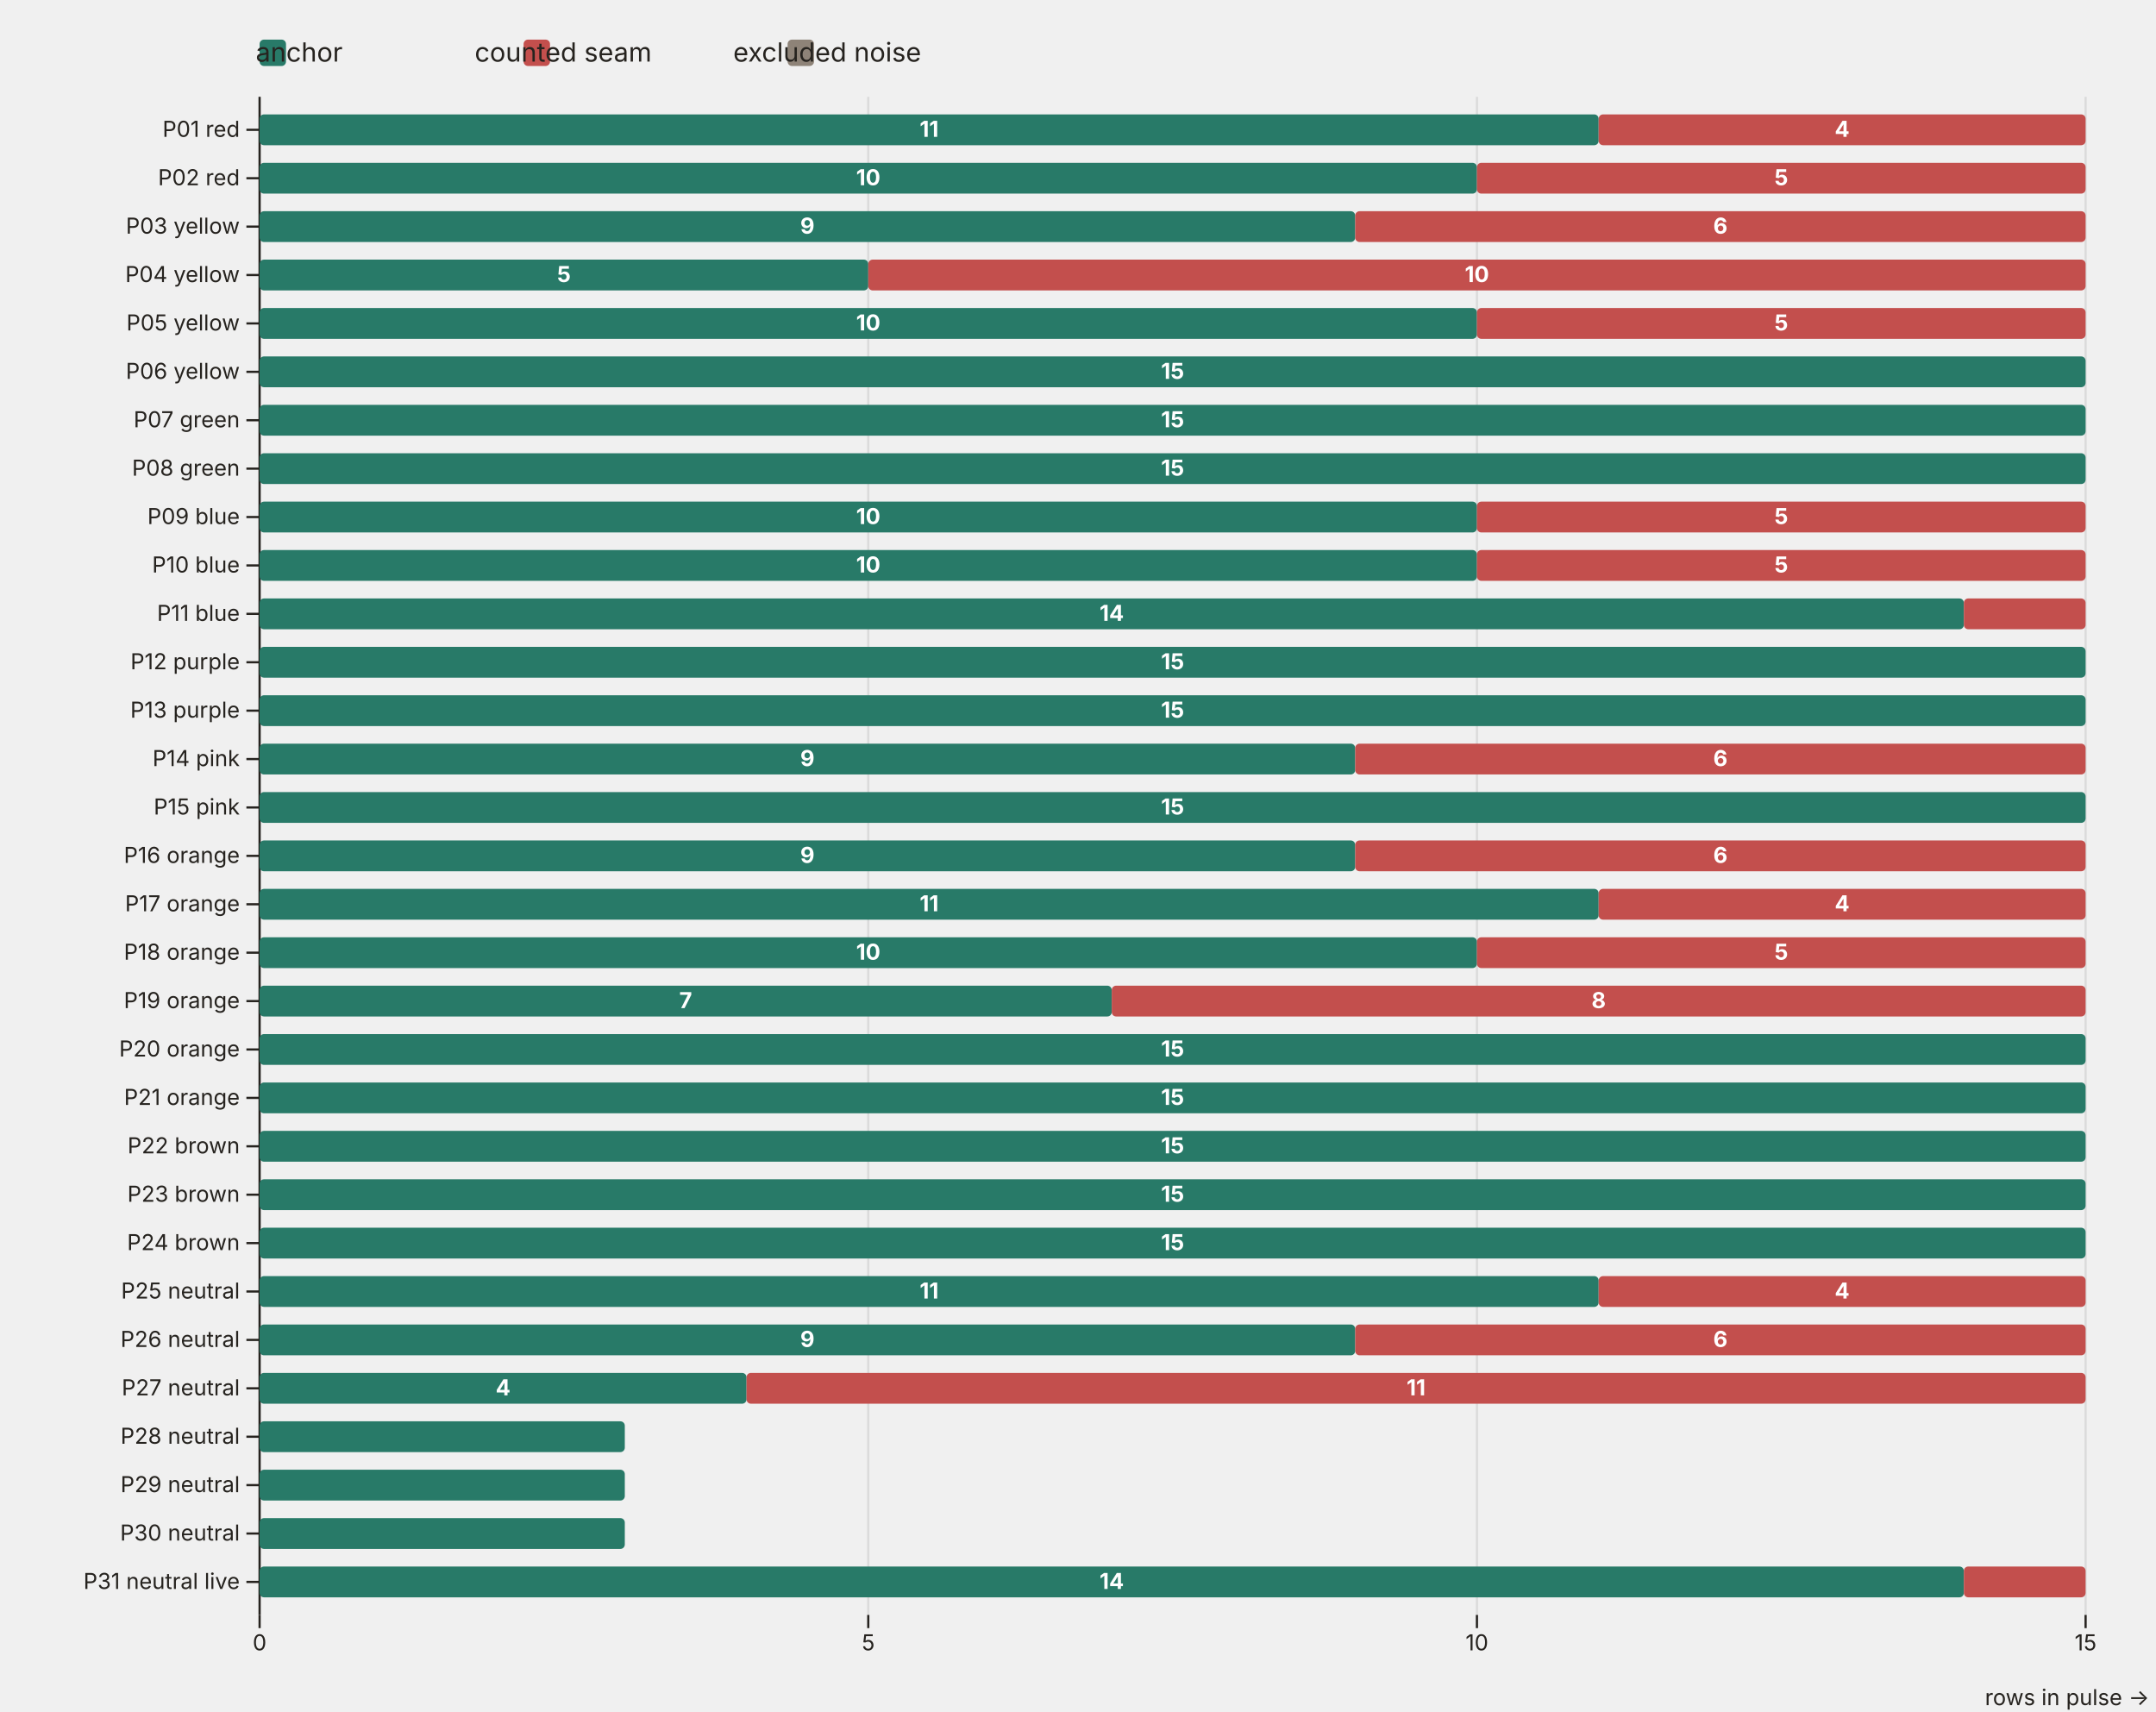
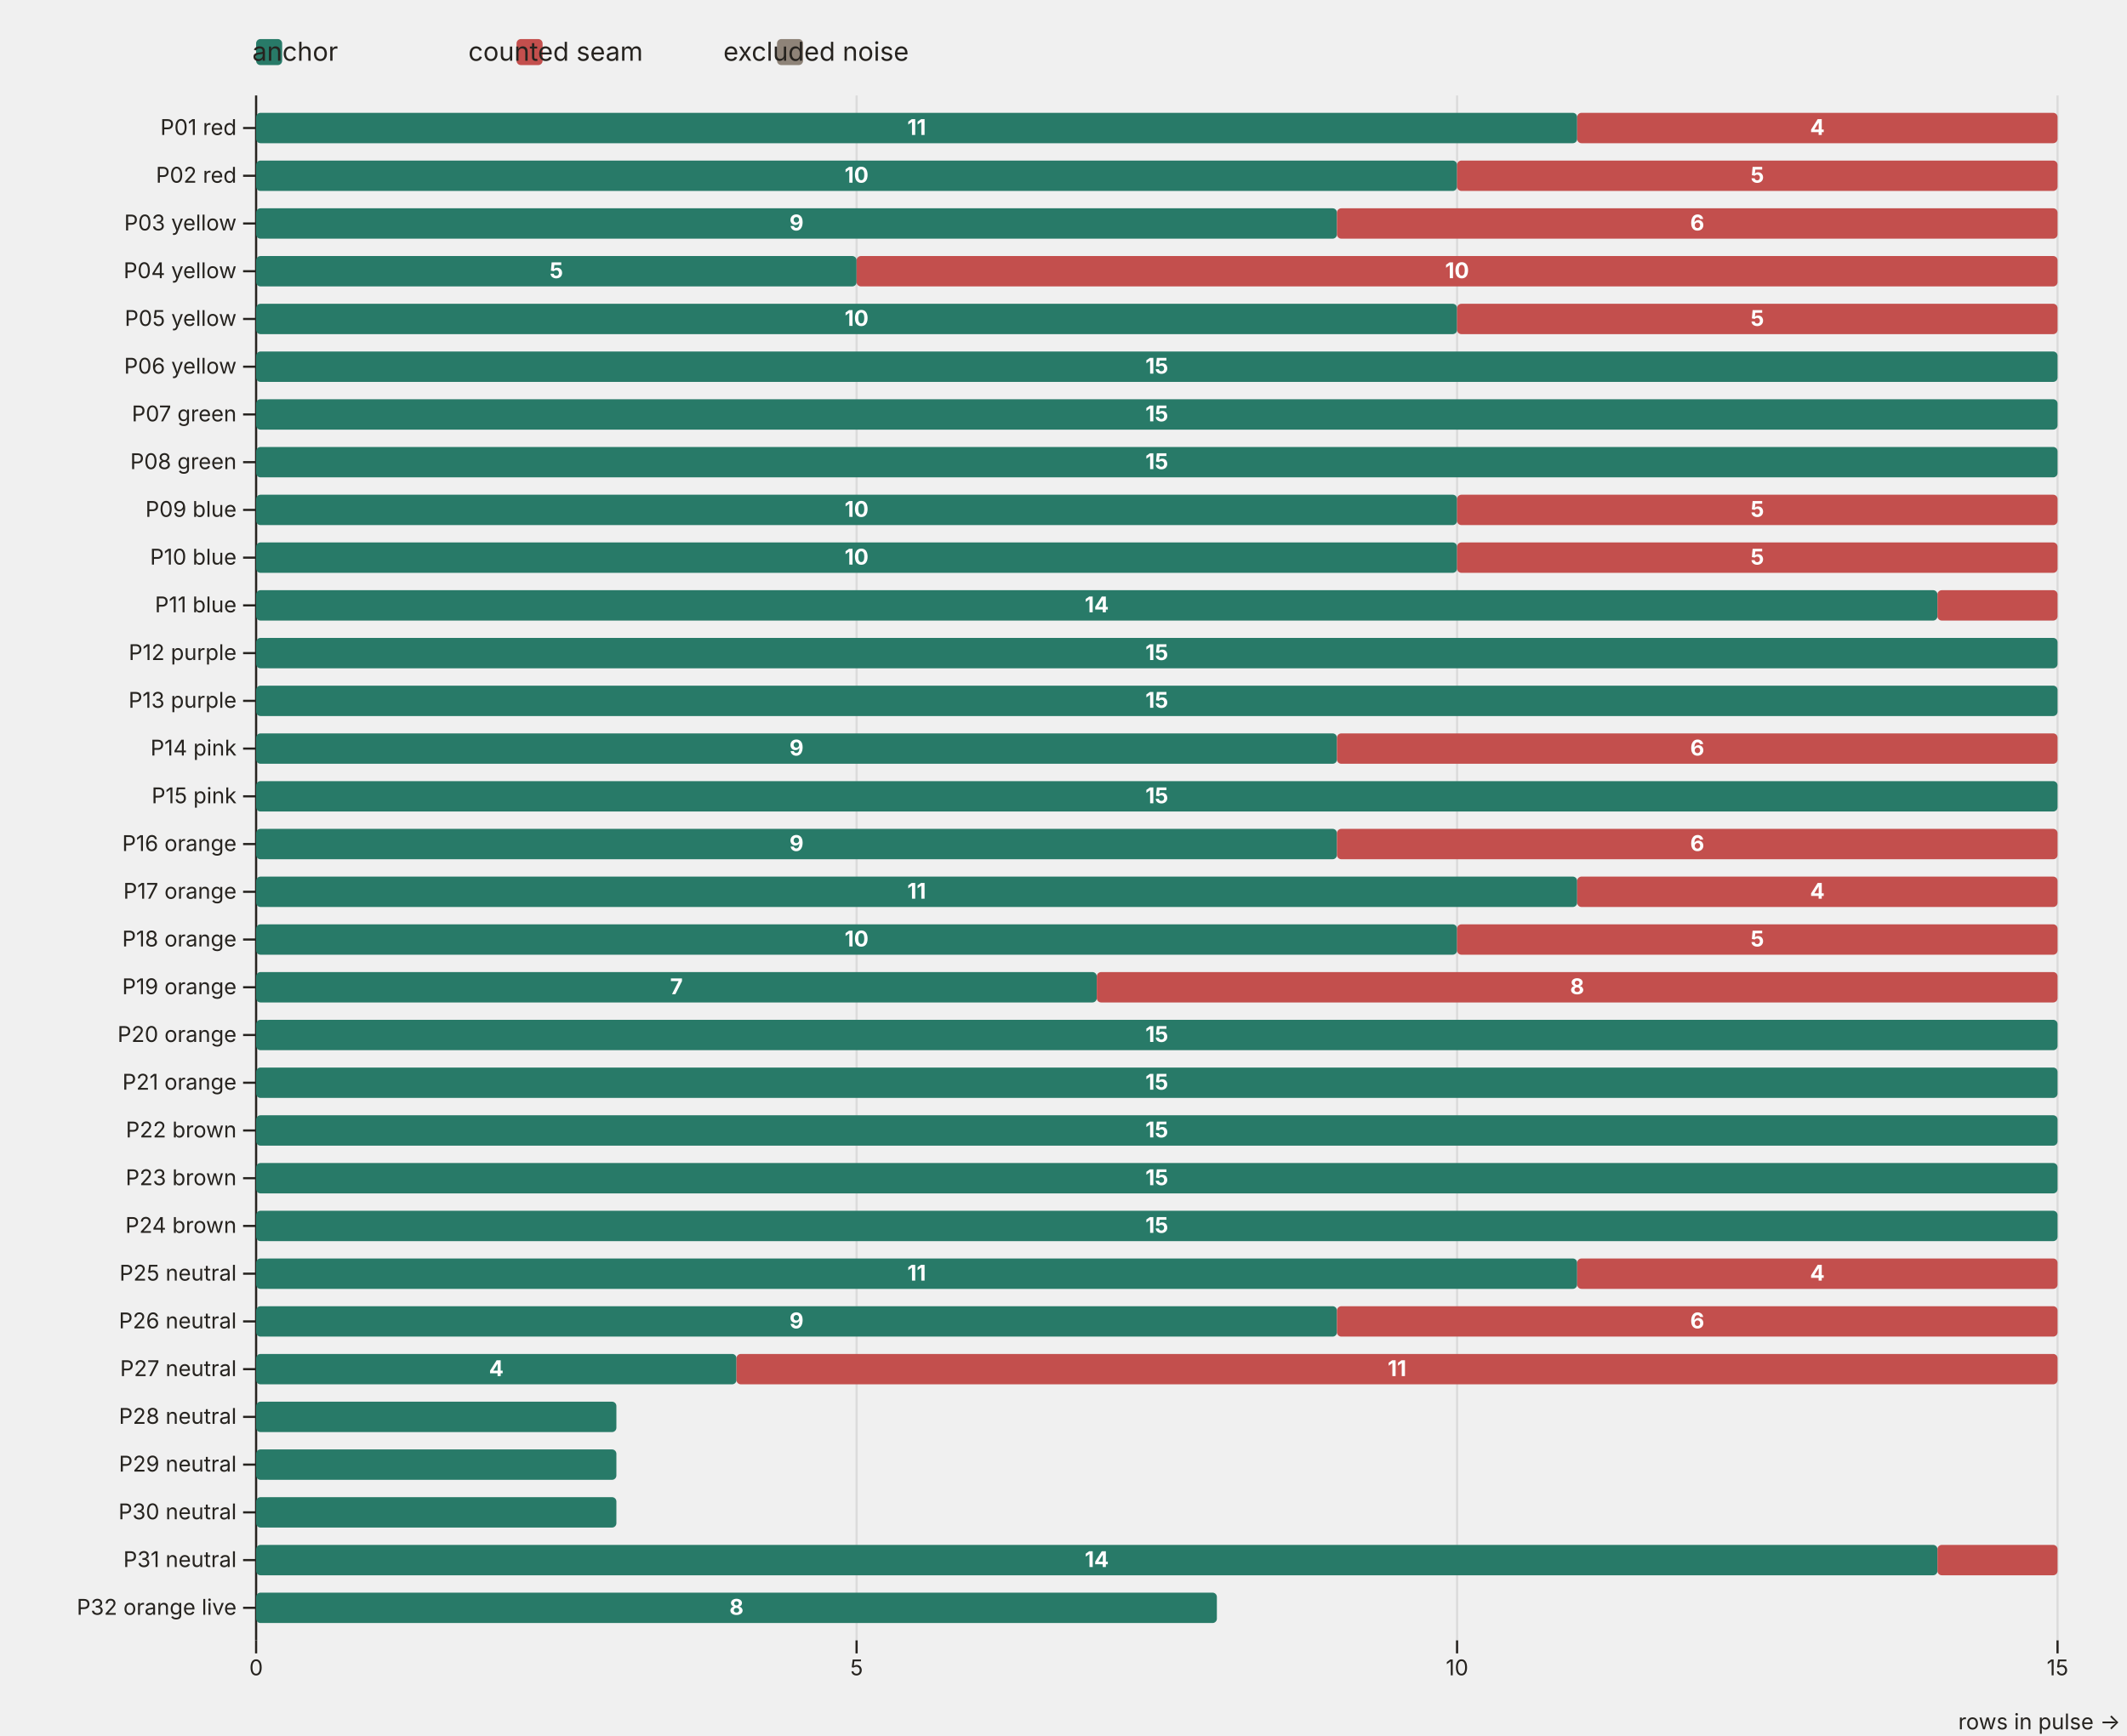
- <svg xmlns="http://www.w3.org/2000/svg" class="huey-eval-pulse-stack" fill="currentColor" font-family="system-ui, sans-serif" font-size="10" text-anchor="middle" width="980" height="778" viewBox="0 0 980 778" style="background: rgb(246, 245, 242); color: rgb(38, 35, 31); font-family: Inter, Arial, sans-serif;" role="img" aria-labelledby="title desc">
+ <svg xmlns="http://www.w3.org/2000/svg" class="huey-eval-pulse-stack" fill="currentColor" font-family="system-ui, sans-serif" font-size="10" text-anchor="middle" width="980" height="800" viewBox="0 0 980 800" style="background: rgb(246, 245, 242); color: rgb(38, 35, 31); font-family: Inter, Arial, sans-serif;" role="img" aria-labelledby="title desc">
  <style>:where(.huey-eval-pulse-stack) {
  --plot-background: white;
  display: block;
  height: auto;
  height: intrinsic;
  max-width: 100%;
}
:where(.huey-eval-pulse-stack text),
:where(.huey-eval-pulse-stack tspan) {
  white-space: pre;
}</style>
  <g aria-label="y-axis tick" aria-hidden="true" fill="none" stroke="currentColor" transform="translate(0,10)">
    <path transform="translate(118,49)" d="M0,0L-6,0" />
    <path transform="translate(118,71)" d="M0,0L-6,0" />
    <path transform="translate(118,93)" d="M0,0L-6,0" />
    <path transform="translate(118,115)" d="M0,0L-6,0" />
    <path transform="translate(118,137)" d="M0,0L-6,0" />
    <path transform="translate(118,159)" d="M0,0L-6,0" />
    <path transform="translate(118,181)" d="M0,0L-6,0" />
    <path transform="translate(118,203)" d="M0,0L-6,0" />
    <path transform="translate(118,225)" d="M0,0L-6,0" />
    <path transform="translate(118,247)" d="M0,0L-6,0" />
    <path transform="translate(118,269)" d="M0,0L-6,0" />
    <path transform="translate(118,291)" d="M0,0L-6,0" />
    <path transform="translate(118,313)" d="M0,0L-6,0" />
    <path transform="translate(118,335)" d="M0,0L-6,0" />
    <path transform="translate(118,357)" d="M0,0L-6,0" />
    <path transform="translate(118,379)" d="M0,0L-6,0" />
    <path transform="translate(118,401)" d="M0,0L-6,0" />
    <path transform="translate(118,423)" d="M0,0L-6,0" />
    <path transform="translate(118,445)" d="M0,0L-6,0" />
    <path transform="translate(118,467)" d="M0,0L-6,0" />
    <path transform="translate(118,489)" d="M0,0L-6,0" />
    <path transform="translate(118,511)" d="M0,0L-6,0" />
    <path transform="translate(118,533)" d="M0,0L-6,0" />
    <path transform="translate(118,555)" d="M0,0L-6,0" />
    <path transform="translate(118,577)" d="M0,0L-6,0" />
    <path transform="translate(118,599)" d="M0,0L-6,0" />
    <path transform="translate(118,621)" d="M0,0L-6,0" />
    <path transform="translate(118,643)" d="M0,0L-6,0" />
    <path transform="translate(118,665)" d="M0,0L-6,0" />
    <path transform="translate(118,687)" d="M0,0L-6,0" />
    <path transform="translate(118,709)" d="M0,0L-6,0" />
+     <path transform="translate(118,731)" d="M0,0L-6,0" />
  </g>
  <g aria-label="y-axis tick label" text-anchor="end" transform="translate(-9,10)">
    <text y="0.32em" transform="translate(118,49)">P01 red</text>
    <text y="0.32em" transform="translate(118,71)">P02 red</text>
    <text y="0.32em" transform="translate(118,93)">P03 yellow</text>
    <text y="0.32em" transform="translate(118,115)">P04 yellow</text>
    <text y="0.32em" transform="translate(118,137)">P05 yellow</text>
    <text y="0.32em" transform="translate(118,159)">P06 yellow</text>
    <text y="0.32em" transform="translate(118,181)">P07 green</text>
    <text y="0.32em" transform="translate(118,203)">P08 green</text>
    <text y="0.32em" transform="translate(118,225)">P09 blue</text>
    <text y="0.32em" transform="translate(118,247)">P10 blue</text>
    <text y="0.32em" transform="translate(118,269)">P11 blue</text>
    <text y="0.32em" transform="translate(118,291)">P12 purple</text>
    <text y="0.32em" transform="translate(118,313)">P13 purple</text>
    <text y="0.32em" transform="translate(118,335)">P14 pink</text>
    <text y="0.32em" transform="translate(118,357)">P15 pink</text>
    <text y="0.32em" transform="translate(118,379)">P16 orange</text>
    <text y="0.32em" transform="translate(118,401)">P17 orange</text>
    <text y="0.32em" transform="translate(118,423)">P18 orange</text>
    <text y="0.32em" transform="translate(118,445)">P19 orange</text>
    <text y="0.32em" transform="translate(118,467)">P20 orange</text>
    <text y="0.32em" transform="translate(118,489)">P21 orange</text>
    <text y="0.32em" transform="translate(118,511)">P22 brown</text>
    <text y="0.32em" transform="translate(118,533)">P23 brown</text>
    <text y="0.32em" transform="translate(118,555)">P24 brown</text>
    <text y="0.32em" transform="translate(118,577)">P25 neutral</text>
    <text y="0.32em" transform="translate(118,599)">P26 neutral</text>
    <text y="0.32em" transform="translate(118,621)">P27 neutral</text>
    <text y="0.32em" transform="translate(118,643)">P28 neutral</text>
    <text y="0.32em" transform="translate(118,665)">P29 neutral</text>
    <text y="0.32em" transform="translate(118,687)">P30 neutral</text>
-     <text y="0.32em" transform="translate(118,709)">P31 neutral live</text>
+     <text y="0.32em" transform="translate(118,709)">P31 neutral</text>
+     <text y="0.32em" transform="translate(118,731)">P32 orange live</text>
  </g>
  <g aria-label="x-grid" aria-hidden="true" stroke="currentColor" stroke-opacity="0.1">
-     <line x1="118" x2="118" y1="44" y2="734" />
-     <line x1="394.667" x2="394.667" y1="44" y2="734" />
-     <line x1="671.333" x2="671.333" y1="44" y2="734" />
-     <line x1="948" x2="948" y1="44" y2="734" />
+     <line x1="118" x2="118" y1="44" y2="756" />
+     <line x1="394.667" x2="394.667" y1="44" y2="756" />
+     <line x1="671.333" x2="671.333" y1="44" y2="756" />
+     <line x1="948" x2="948" y1="44" y2="756" />
  </g>
  <g aria-label="x-axis tick" aria-hidden="true" fill="none" stroke="currentColor">
-     <path transform="translate(118,734)" d="M0,0L0,6" />
-     <path transform="translate(394.6667,734)" d="M0,0L0,6" />
-     <path transform="translate(671.3333,734)" d="M0,0L0,6" />
-     <path transform="translate(948,734)" d="M0,0L0,6" />
+     <path transform="translate(118,756)" d="M0,0L0,6" />
+     <path transform="translate(394.6667,756)" d="M0,0L0,6" />
+     <path transform="translate(671.3333,756)" d="M0,0L0,6" />
+     <path transform="translate(948,756)" d="M0,0L0,6" />
  </g>
  <g aria-label="x-axis tick label" font-variant="tabular-nums" transform="translate(0,9)">
-     <text y="0.71em" transform="translate(118,734)">0</text>
-     <text y="0.71em" transform="translate(394.6667,734)">5</text>
-     <text y="0.71em" transform="translate(671.3333,734)">10</text>
-     <text y="0.71em" transform="translate(948,734)">15</text>
+     <text y="0.71em" transform="translate(118,756)">0</text>
+     <text y="0.71em" transform="translate(394.6667,756)">5</text>
+     <text y="0.71em" transform="translate(671.3333,756)">10</text>
+     <text y="0.71em" transform="translate(948,756)">15</text>
  </g>
  <g aria-label="x-axis label" text-anchor="end" transform="translate(29,41)">
-     <text transform="translate(948,734)">rows in pulse →</text>
+     <text transform="translate(948,756)">rows in pulse →</text>
  </g>
  <g aria-label="rule" stroke="currentColor">
-     <line x1="118" x2="118" y1="44" y2="734" />
+     <line x1="118" x2="118" y1="44" y2="756" />
  </g>
  <g aria-label="rect">
    <rect x="118" y="52" width="608.667" height="14" rx="2" fill="#287a68" />
    <rect x="726.667" y="52" width="221.333" height="14" rx="2" fill="#c34f4d" />
    <rect x="948" y="52" width="0" height="14" rx="2" fill="#8e8378" />
    <rect x="118" y="74" width="553.333" height="14" rx="2" fill="#287a68" />
    <rect x="671.333" y="74" width="276.667" height="14" rx="2" fill="#c34f4d" />
    <rect x="948" y="74" width="0" height="14" rx="2" fill="#8e8378" />
    <rect x="118" y="96" width="498" height="14" rx="2" fill="#287a68" />
    <rect x="616" y="96" width="332" height="14" rx="2" fill="#c34f4d" />
    <rect x="948" y="96" width="0" height="14" rx="2" fill="#8e8378" />
    <rect x="118" y="118" width="276.667" height="14" rx="2" fill="#287a68" />
    <rect x="394.667" y="118" width="553.333" height="14" rx="2" fill="#c34f4d" />
    <rect x="948" y="118" width="0" height="14" rx="2" fill="#8e8378" />
    <rect x="118" y="140" width="553.333" height="14" rx="2" fill="#287a68" />
    <rect x="671.333" y="140" width="276.667" height="14" rx="2" fill="#c34f4d" />
    <rect x="948" y="140" width="0" height="14" rx="2" fill="#8e8378" />
    <rect x="118" y="162" width="830" height="14" rx="2" fill="#287a68" />
    <rect x="948" y="162" width="0" height="14" rx="2" fill="#c34f4d" />
    <rect x="948" y="162" width="0" height="14" rx="2" fill="#8e8378" />
    <rect x="118" y="184" width="830" height="14" rx="2" fill="#287a68" />
    <rect x="948" y="184" width="0" height="14" rx="2" fill="#c34f4d" />
    <rect x="948" y="184" width="0" height="14" rx="2" fill="#8e8378" />
    <rect x="118" y="206" width="830" height="14" rx="2" fill="#287a68" />
    <rect x="948" y="206" width="0" height="14" rx="2" fill="#c34f4d" />
    <rect x="948" y="206" width="0" height="14" rx="2" fill="#8e8378" />
    <rect x="118" y="228" width="553.333" height="14" rx="2" fill="#287a68" />
    <rect x="671.333" y="228" width="276.667" height="14" rx="2" fill="#c34f4d" />
    <rect x="948" y="228" width="0" height="14" rx="2" fill="#8e8378" />
    <rect x="118" y="250" width="553.333" height="14" rx="2" fill="#287a68" />
    <rect x="671.333" y="250" width="276.667" height="14" rx="2" fill="#c34f4d" />
    <rect x="948" y="250" width="0" height="14" rx="2" fill="#8e8378" />
    <rect x="118" y="272" width="774.667" height="14" rx="2" fill="#287a68" />
    <rect x="892.667" y="272" width="55.333" height="14" rx="2" fill="#c34f4d" />
    <rect x="948" y="272" width="0" height="14" rx="2" fill="#8e8378" />
    <rect x="118" y="294" width="830" height="14" rx="2" fill="#287a68" />
    <rect x="948" y="294" width="0" height="14" rx="2" fill="#c34f4d" />
    <rect x="948" y="294" width="0" height="14" rx="2" fill="#8e8378" />
    <rect x="118" y="316" width="830" height="14" rx="2" fill="#287a68" />
    <rect x="948" y="316" width="0" height="14" rx="2" fill="#c34f4d" />
    <rect x="948" y="316" width="0" height="14" rx="2" fill="#8e8378" />
    <rect x="118" y="338" width="498" height="14" rx="2" fill="#287a68" />
    <rect x="616" y="338" width="332" height="14" rx="2" fill="#c34f4d" />
    <rect x="948" y="338" width="0" height="14" rx="2" fill="#8e8378" />
    <rect x="118" y="360" width="830" height="14" rx="2" fill="#287a68" />
    <rect x="948" y="360" width="0" height="14" rx="2" fill="#c34f4d" />
    <rect x="948" y="360" width="0" height="14" rx="2" fill="#8e8378" />
    <rect x="118" y="382" width="498" height="14" rx="2" fill="#287a68" />
    <rect x="616" y="382" width="332" height="14" rx="2" fill="#c34f4d" />
    <rect x="948" y="382" width="0" height="14" rx="2" fill="#8e8378" />
    <rect x="118" y="404" width="608.667" height="14" rx="2" fill="#287a68" />
    <rect x="726.667" y="404" width="221.333" height="14" rx="2" fill="#c34f4d" />
    <rect x="948" y="404" width="0" height="14" rx="2" fill="#8e8378" />
    <rect x="118" y="426" width="553.333" height="14" rx="2" fill="#287a68" />
    <rect x="671.333" y="426" width="276.667" height="14" rx="2" fill="#c34f4d" />
    <rect x="948" y="426" width="0" height="14" rx="2" fill="#8e8378" />
    <rect x="118" y="448" width="387.333" height="14" rx="2" fill="#287a68" />
    <rect x="505.333" y="448" width="442.667" height="14" rx="2" fill="#c34f4d" />
    <rect x="948" y="448" width="0" height="14" rx="2" fill="#8e8378" />
    <rect x="118" y="470" width="830" height="14" rx="2" fill="#287a68" />
    <rect x="948" y="470" width="0" height="14" rx="2" fill="#c34f4d" />
    <rect x="948" y="470" width="0" height="14" rx="2" fill="#8e8378" />
    <rect x="118" y="492" width="830" height="14" rx="2" fill="#287a68" />
    <rect x="948" y="492" width="0" height="14" rx="2" fill="#c34f4d" />
    <rect x="948" y="492" width="0" height="14" rx="2" fill="#8e8378" />
    <rect x="118" y="514" width="830" height="14" rx="2" fill="#287a68" />
    <rect x="948" y="514" width="0" height="14" rx="2" fill="#c34f4d" />
    <rect x="948" y="514" width="0" height="14" rx="2" fill="#8e8378" />
    <rect x="118" y="536" width="830" height="14" rx="2" fill="#287a68" />
    <rect x="948" y="536" width="0" height="14" rx="2" fill="#c34f4d" />
    <rect x="948" y="536" width="0" height="14" rx="2" fill="#8e8378" />
    <rect x="118" y="558" width="830" height="14" rx="2" fill="#287a68" />
    <rect x="948" y="558" width="0" height="14" rx="2" fill="#c34f4d" />
    <rect x="948" y="558" width="0" height="14" rx="2" fill="#8e8378" />
    <rect x="118" y="580" width="608.667" height="14" rx="2" fill="#287a68" />
    <rect x="726.667" y="580" width="221.333" height="14" rx="2" fill="#c34f4d" />
    <rect x="948" y="580" width="0" height="14" rx="2" fill="#8e8378" />
    <rect x="118" y="602" width="498" height="14" rx="2" fill="#287a68" />
    <rect x="616" y="602" width="332" height="14" rx="2" fill="#c34f4d" />
    <rect x="948" y="602" width="0" height="14" rx="2" fill="#8e8378" />
    <rect x="118" y="624" width="221.333" height="14" rx="2" fill="#287a68" />
    <rect x="339.333" y="624" width="608.667" height="14" rx="2" fill="#c34f4d" />
    <rect x="948" y="624" width="0" height="14" rx="2" fill="#8e8378" />
    <rect x="118" y="646" width="166" height="14" rx="2" fill="#287a68" />
    <rect x="284" y="646" width="0" height="14" rx="2" fill="#c34f4d" />
    <rect x="284" y="646" width="0" height="14" rx="2" fill="#8e8378" />
    <rect x="118" y="668" width="166" height="14" rx="2" fill="#287a68" />
    <rect x="284" y="668" width="0" height="14" rx="2" fill="#c34f4d" />
    <rect x="284" y="668" width="0" height="14" rx="2" fill="#8e8378" />
    <rect x="118" y="690" width="166" height="14" rx="2" fill="#287a68" />
    <rect x="284" y="690" width="0" height="14" rx="2" fill="#c34f4d" />
    <rect x="284" y="690" width="0" height="14" rx="2" fill="#8e8378" />
    <rect x="118" y="712" width="774.667" height="14" rx="2" fill="#287a68" />
    <rect x="892.667" y="712" width="55.333" height="14" rx="2" fill="#c34f4d" />
    <rect x="948" y="712" width="0" height="14" rx="2" fill="#8e8378" />
+     <rect x="118" y="734" width="442.667" height="14" rx="2" fill="#287a68" />
+     <rect x="560.667" y="734" width="0" height="14" rx="2" fill="#c34f4d" />
+     <rect x="560.667" y="734" width="0" height="14" rx="2" fill="#8e8378" />
  </g>
  <g aria-label="text" fill="white" font-size="10" font-variant="tabular-nums" font-weight="700" transform="translate(0,10)">
    <text y="0.32em" transform="translate(422.3333,49)">11</text>
    <text y="0.32em" transform="translate(837.3333,49)">4</text>
    <text y="0.32em" transform="translate(394.6667,71)">10</text>
    <text y="0.32em" transform="translate(809.6667,71)">5</text>
    <text y="0.32em" transform="translate(367,93)">9</text>
    <text y="0.32em" transform="translate(782,93)">6</text>
    <text y="0.32em" transform="translate(256.3333,115)">5</text>
    <text y="0.32em" transform="translate(671.3333,115)">10</text>
    <text y="0.32em" transform="translate(394.6667,137)">10</text>
    <text y="0.32em" transform="translate(809.6667,137)">5</text>
    <text y="0.32em" transform="translate(533,159)">15</text>
    <text y="0.32em" transform="translate(533,181)">15</text>
    <text y="0.32em" transform="translate(533,203)">15</text>
    <text y="0.32em" transform="translate(394.6667,225)">10</text>
    <text y="0.32em" transform="translate(809.6667,225)">5</text>
    <text y="0.32em" transform="translate(394.6667,247)">10</text>
    <text y="0.32em" transform="translate(809.6667,247)">5</text>
    <text y="0.32em" transform="translate(505.3333,269)">14</text>
    <text y="0.32em" transform="translate(533,291)">15</text>
    <text y="0.32em" transform="translate(533,313)">15</text>
    <text y="0.32em" transform="translate(367,335)">9</text>
    <text y="0.32em" transform="translate(782,335)">6</text>
    <text y="0.32em" transform="translate(533,357)">15</text>
    <text y="0.32em" transform="translate(367,379)">9</text>
    <text y="0.32em" transform="translate(782,379)">6</text>
    <text y="0.32em" transform="translate(422.3333,401)">11</text>
    <text y="0.32em" transform="translate(837.3333,401)">4</text>
    <text y="0.32em" transform="translate(394.6667,423)">10</text>
    <text y="0.32em" transform="translate(809.6667,423)">5</text>
    <text y="0.32em" transform="translate(311.6667,445)">7</text>
    <text y="0.32em" transform="translate(726.6667,445)">8</text>
    <text y="0.32em" transform="translate(533,467)">15</text>
    <text y="0.32em" transform="translate(533,489)">15</text>
    <text y="0.32em" transform="translate(533,511)">15</text>
    <text y="0.32em" transform="translate(533,533)">15</text>
    <text y="0.32em" transform="translate(533,555)">15</text>
    <text y="0.32em" transform="translate(422.3333,577)">11</text>
    <text y="0.32em" transform="translate(837.3333,577)">4</text>
    <text y="0.32em" transform="translate(367,599)">9</text>
    <text y="0.32em" transform="translate(782,599)">6</text>
    <text y="0.32em" transform="translate(228.6667,621)">4</text>
    <text y="0.32em" transform="translate(643.6667,621)">11</text>
    <text y="0.32em" transform="translate(505.3333,709)">14</text>
+     <text y="0.32em" transform="translate(339.3333,731)">8</text>
  </g>
  <g aria-label="legend" transform="translate(118 18)">
    <rect x="0" y="0" width="12" height="12" rx="2" fill="#287a68" />
    <text x="18" y="10" font-size="12" fill="#26231f">anchor</text>
    <rect x="120" y="0" width="12" height="12" rx="2" fill="#c34f4d" />
    <text x="138" y="10" font-size="12" fill="#26231f">counted seam</text>
    <rect x="240" y="0" width="12" height="12" rx="2" fill="#8e8378" />
    <text x="258" y="10" font-size="12" fill="#26231f">excluded noise</text>
  </g>
</svg>
